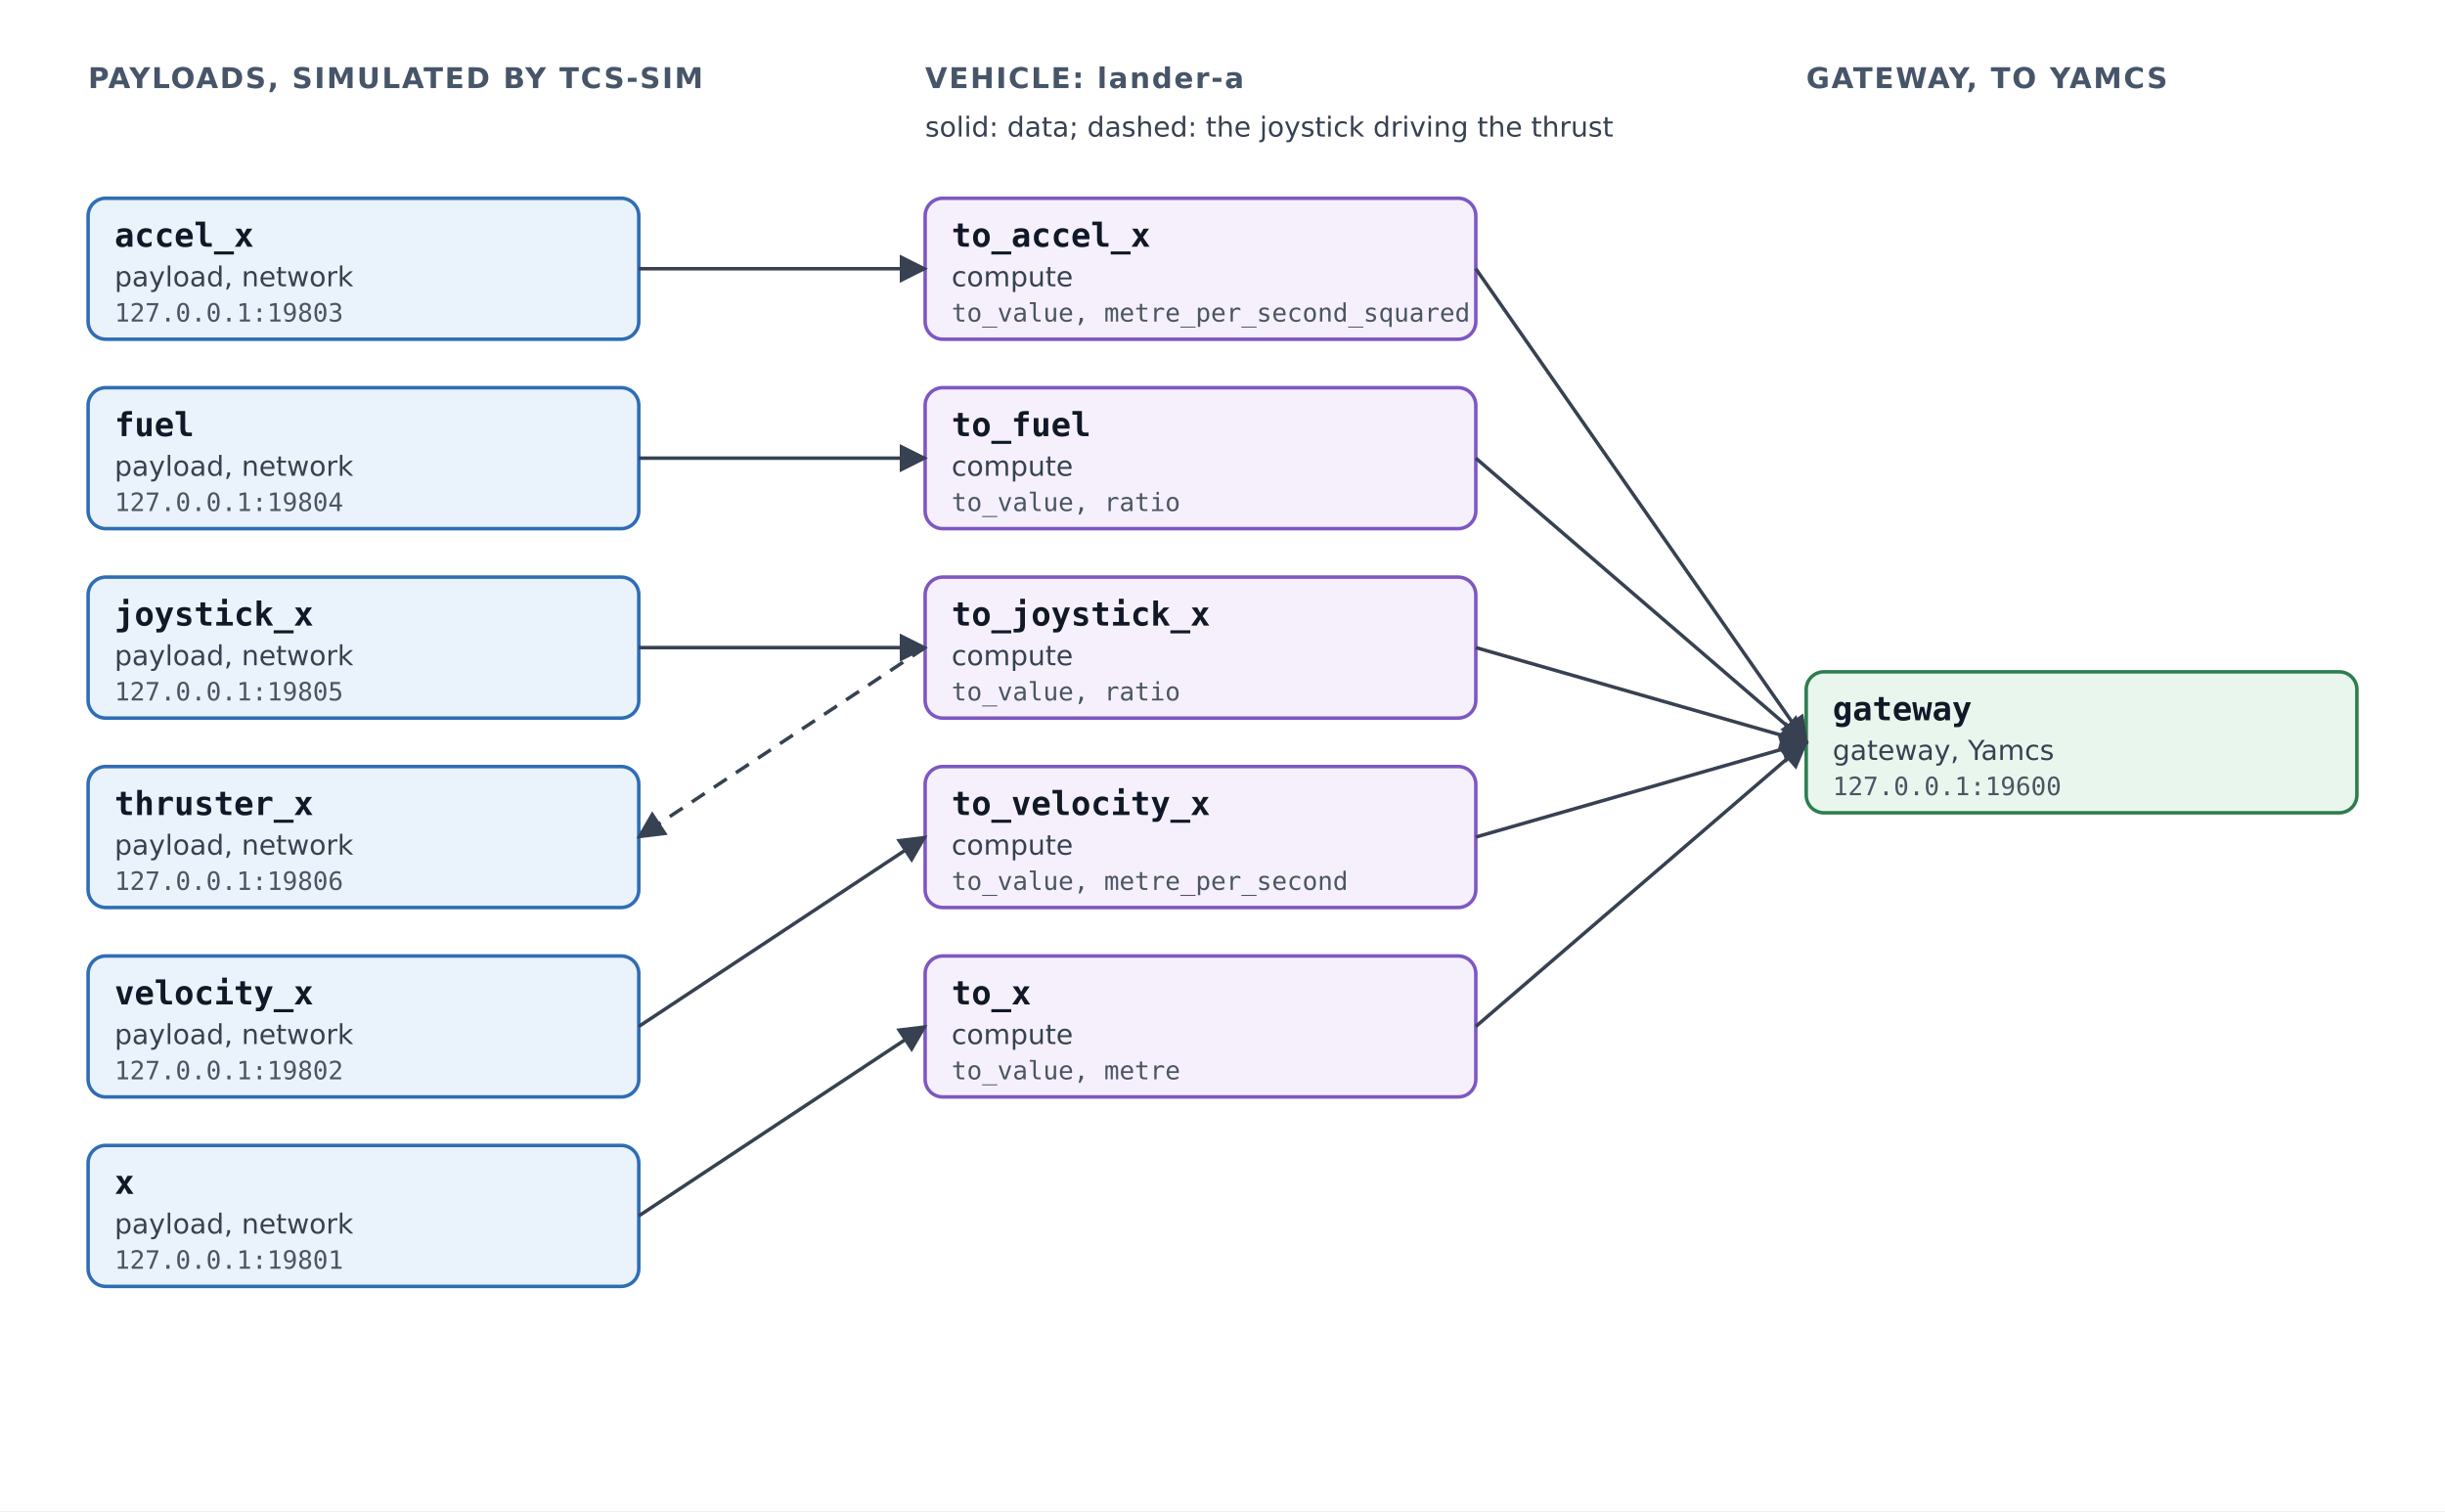
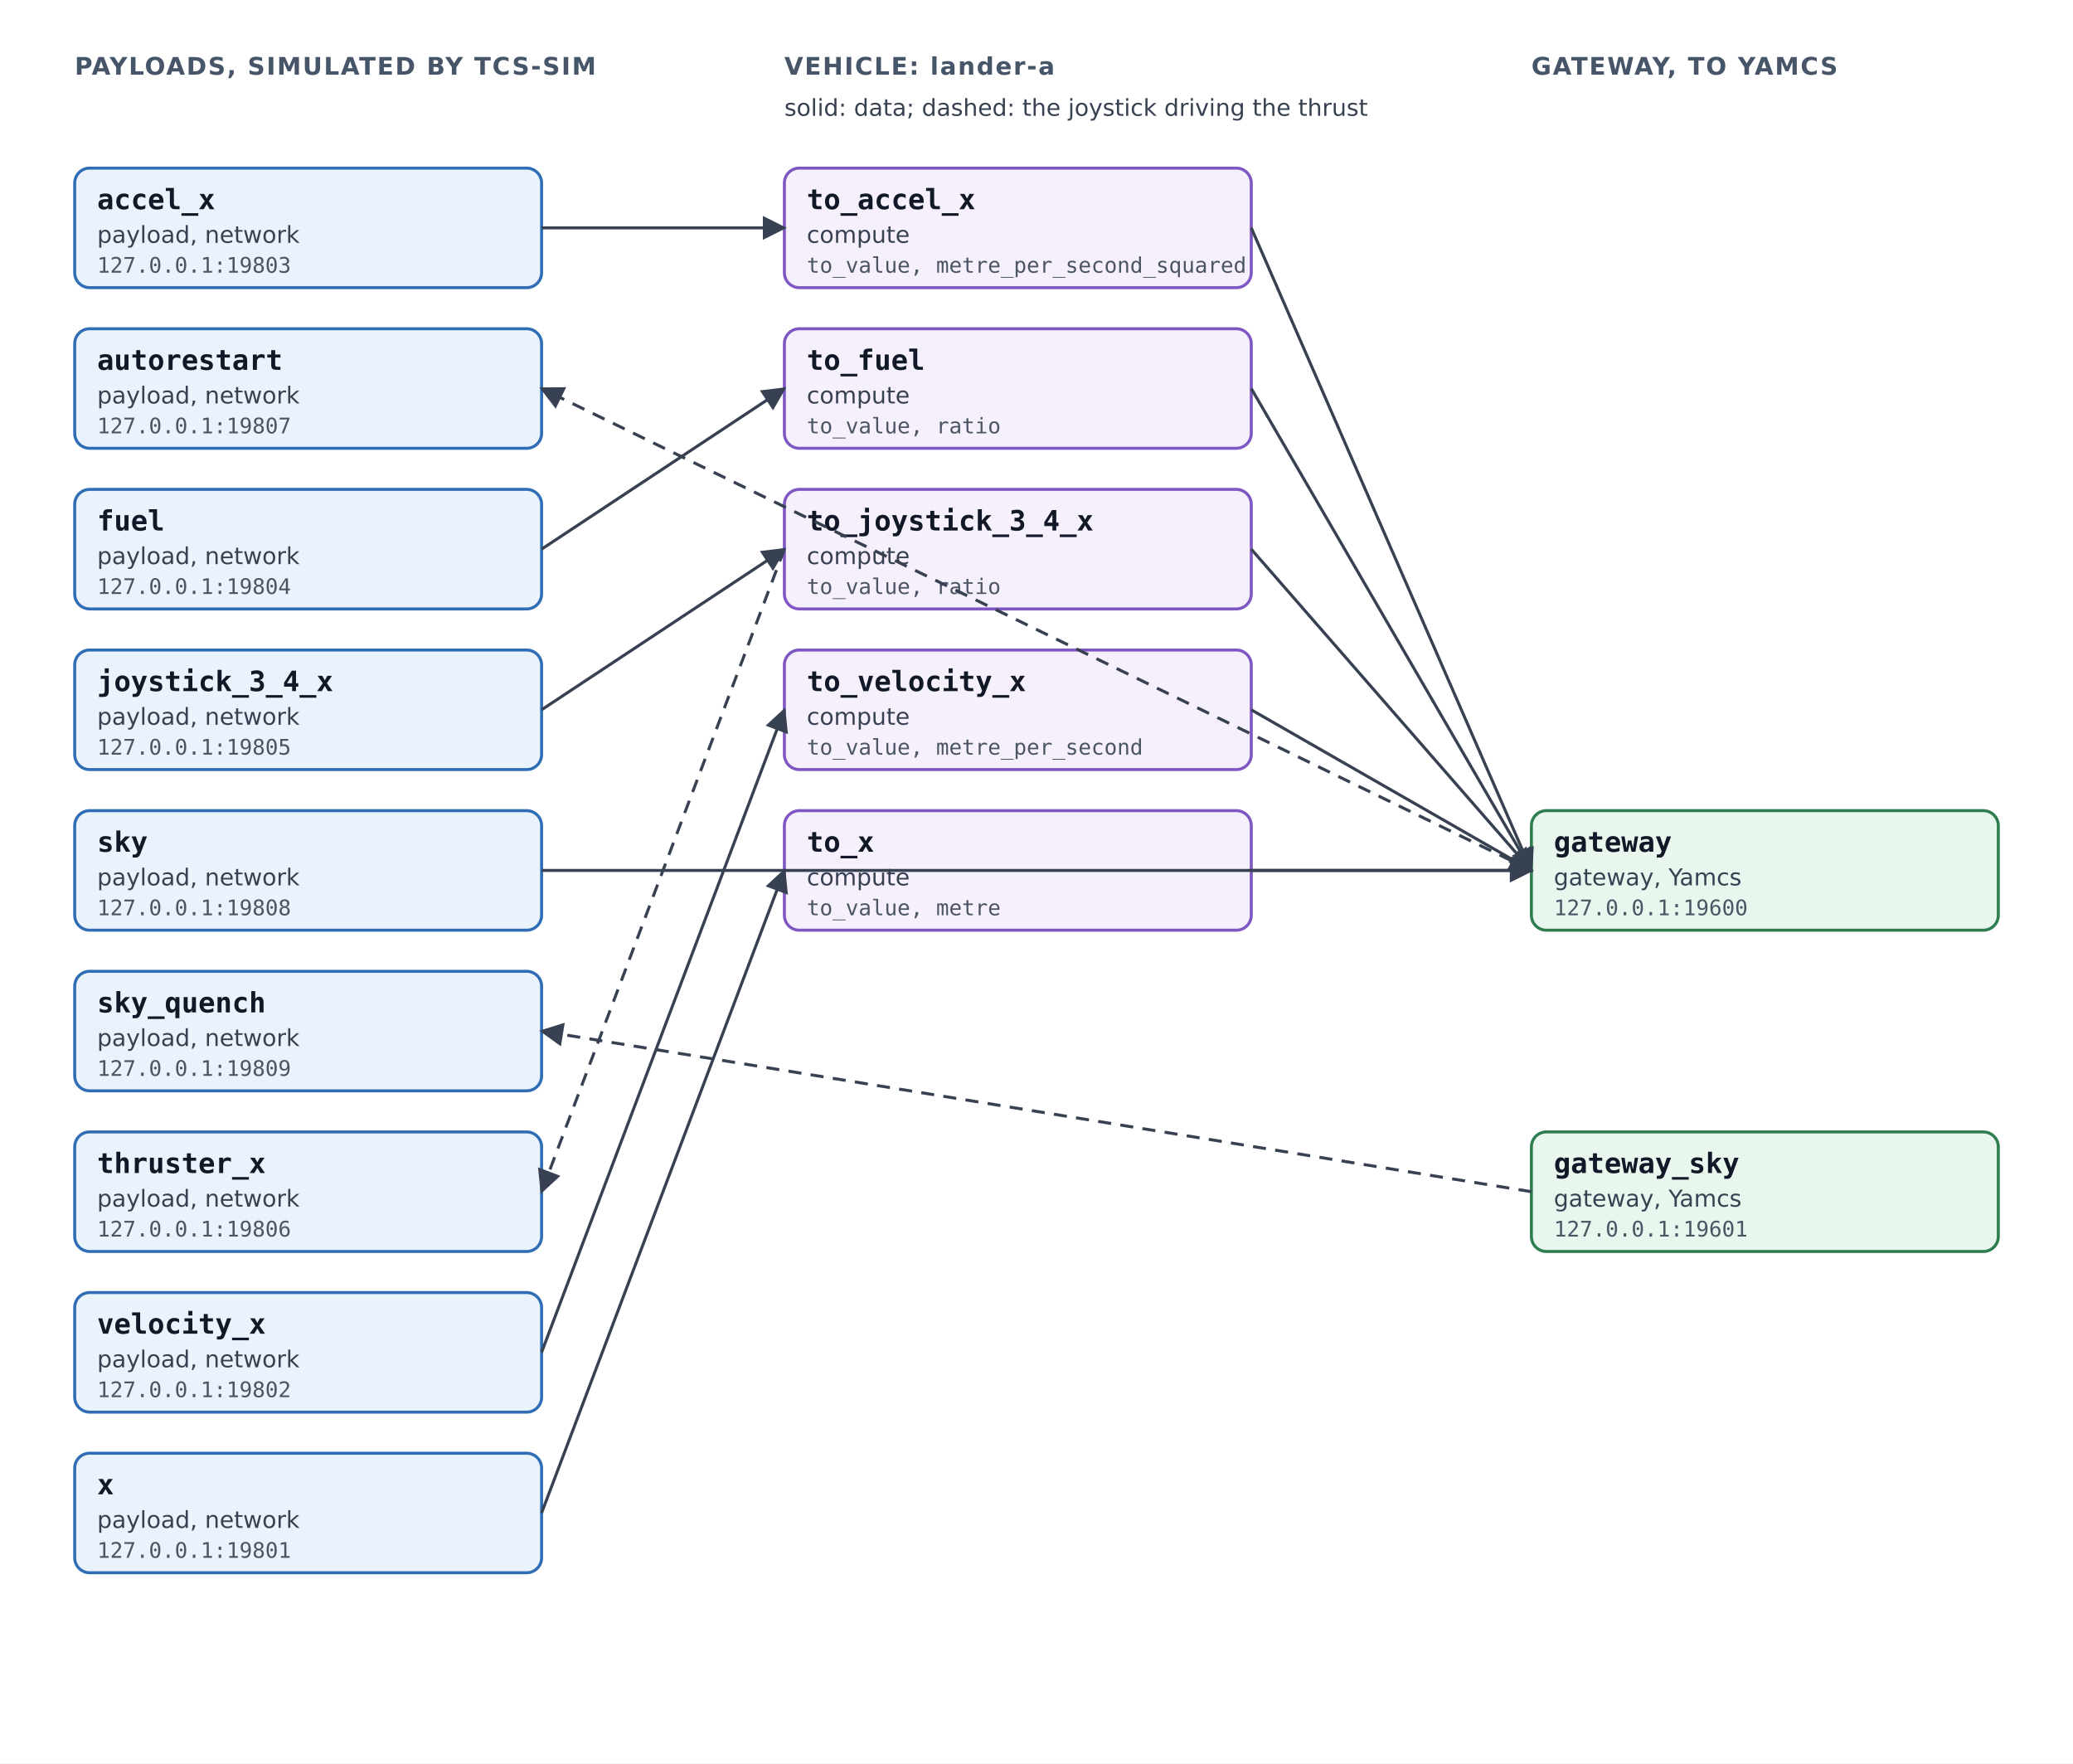
- <svg xmlns="http://www.w3.org/2000/svg" width="1110" height="686" viewBox="0 0 1110 686" role="img" aria-labelledby="title desc">
+ <svg xmlns="http://www.w3.org/2000/svg" width="1110" height="944" viewBox="0 0 1110 944" role="img" aria-labelledby="title desc">
  <defs>
    <style>
      text { font-family: "DejaVu Sans", Helvetica, Arial, sans-serif; fill: #111827; }
      .name { font-family: "DejaVu Sans Mono", Menlo, Consolas, monospace; font-size: 15px; font-weight: bold; }
      .kind { font-size: 12.5px; fill: #374151; }
      .detail { font-family: "DejaVu Sans Mono", Menlo, Consolas, monospace; font-size: 11.5px; fill: #4b5563; }
      .heading { font-size: 13px; font-weight: bold; fill: #475569; letter-spacing: 0.06em; }
      .payload { fill: #eaf2fb; stroke: #2f6db5; stroke-width: 1.6; }
      .vehicle { fill: #f5f0fc; stroke: #7e57c2; stroke-width: 1.6; }
      .gateway { fill: #e9f6ee; stroke: #2e7d4f; stroke-width: 1.6; }
      .link { stroke: #374151; stroke-width: 1.6; }
    </style>
    <marker id="arrow" viewBox="0 0 10 10" refX="9" refY="5" markerWidth="8" markerHeight="8" orient="auto-start-reverse">
      <path d="M 0 0 L 10 5 L 0 10 z" fill="#374151" />
    </marker>
  </defs>
-   <rect x="0" y="0" width="1110" height="686" fill="#ffffff" />
+   <rect x="0" y="0" width="1110" height="944" fill="#ffffff" />
  <text class="heading" x="40" y="40">PAYLOADS, SIMULATED BY TCS-SIM</text>
  <text class="heading" x="420" y="40">VEHICLE: lander-a</text>
  <text class="heading" x="820" y="40">GATEWAY, TO YAMCS</text>
  <text class="kind" x="420" y="62">solid: data; dashed: the joystick driving the thrust</text>
  <rect class="payload" x="40" y="90" width="250" height="64" rx="8" />
  <text class="name" x="52" y="112">accel_x</text>
  <text class="kind" x="52" y="130">payload, network</text>
  <text class="detail" x="52" y="146">127.0.0.1:19803</text>
  <rect class="payload" x="40" y="176" width="250" height="64" rx="8" />
-   <text class="name" x="52" y="198">fuel</text>
+   <text class="name" x="52" y="198">autorestart</text>
  <text class="kind" x="52" y="216">payload, network</text>
-   <text class="detail" x="52" y="232">127.0.0.1:19804</text>
+   <text class="detail" x="52" y="232">127.0.0.1:19807</text>
  <rect class="payload" x="40" y="262" width="250" height="64" rx="8" />
-   <text class="name" x="52" y="284">joystick_x</text>
+   <text class="name" x="52" y="284">fuel</text>
  <text class="kind" x="52" y="302">payload, network</text>
-   <text class="detail" x="52" y="318">127.0.0.1:19805</text>
+   <text class="detail" x="52" y="318">127.0.0.1:19804</text>
  <rect class="payload" x="40" y="348" width="250" height="64" rx="8" />
-   <text class="name" x="52" y="370">thruster_x</text>
+   <text class="name" x="52" y="370">joystick_3_4_x</text>
  <text class="kind" x="52" y="388">payload, network</text>
-   <text class="detail" x="52" y="404">127.0.0.1:19806</text>
+   <text class="detail" x="52" y="404">127.0.0.1:19805</text>
  <rect class="payload" x="40" y="434" width="250" height="64" rx="8" />
-   <text class="name" x="52" y="456">velocity_x</text>
+   <text class="name" x="52" y="456">sky</text>
  <text class="kind" x="52" y="474">payload, network</text>
-   <text class="detail" x="52" y="490">127.0.0.1:19802</text>
+   <text class="detail" x="52" y="490">127.0.0.1:19808</text>
  <rect class="payload" x="40" y="520" width="250" height="64" rx="8" />
-   <text class="name" x="52" y="542">x</text>
+   <text class="name" x="52" y="542">sky_quench</text>
  <text class="kind" x="52" y="560">payload, network</text>
-   <text class="detail" x="52" y="576">127.0.0.1:19801</text>
+   <text class="detail" x="52" y="576">127.0.0.1:19809</text>
+   <rect class="payload" x="40" y="606" width="250" height="64" rx="8" />
+   <text class="name" x="52" y="628">thruster_x</text>
+   <text class="kind" x="52" y="646">payload, network</text>
+   <text class="detail" x="52" y="662">127.0.0.1:19806</text>
+   <rect class="payload" x="40" y="692" width="250" height="64" rx="8" />
+   <text class="name" x="52" y="714">velocity_x</text>
+   <text class="kind" x="52" y="732">payload, network</text>
+   <text class="detail" x="52" y="748">127.0.0.1:19802</text>
+   <rect class="payload" x="40" y="778" width="250" height="64" rx="8" />
+   <text class="name" x="52" y="800">x</text>
+   <text class="kind" x="52" y="818">payload, network</text>
+   <text class="detail" x="52" y="834">127.0.0.1:19801</text>
  <rect class="vehicle" x="420" y="90" width="250" height="64" rx="8" />
  <text class="name" x="432" y="112">to_accel_x</text>
  <text class="kind" x="432" y="130">compute</text>
  <text class="detail" x="432" y="146">to_value, metre_per_second_squared</text>
  <rect class="vehicle" x="420" y="176" width="250" height="64" rx="8" />
  <text class="name" x="432" y="198">to_fuel</text>
  <text class="kind" x="432" y="216">compute</text>
  <text class="detail" x="432" y="232">to_value, ratio</text>
  <rect class="vehicle" x="420" y="262" width="250" height="64" rx="8" />
-   <text class="name" x="432" y="284">to_joystick_x</text>
+   <text class="name" x="432" y="284">to_joystick_3_4_x</text>
  <text class="kind" x="432" y="302">compute</text>
  <text class="detail" x="432" y="318">to_value, ratio</text>
  <rect class="vehicle" x="420" y="348" width="250" height="64" rx="8" />
  <text class="name" x="432" y="370">to_velocity_x</text>
  <text class="kind" x="432" y="388">compute</text>
  <text class="detail" x="432" y="404">to_value, metre_per_second</text>
  <rect class="vehicle" x="420" y="434" width="250" height="64" rx="8" />
  <text class="name" x="432" y="456">to_x</text>
  <text class="kind" x="432" y="474">compute</text>
  <text class="detail" x="432" y="490">to_value, metre</text>
-   <rect class="gateway" x="820" y="305.0" width="250" height="64" rx="8" />
-   <text class="name" x="832" y="327.0">gateway</text>
-   <text class="kind" x="832" y="345.0">gateway, Yamcs</text>
-   <text class="detail" x="832" y="361.0">127.0.0.1:19600</text>
-   <line class="link" x1="670" y1="122" x2="820" y2="337" marker-end="url(#arrow)" />
+   <rect class="gateway" x="820" y="434.0" width="250" height="64" rx="8" />
+   <text class="name" x="832" y="456.0">gateway</text>
+   <text class="kind" x="832" y="474.0">gateway, Yamcs</text>
+   <text class="detail" x="832" y="490.0">127.0.0.1:19600</text>
+   <rect class="gateway" x="820" y="606.0" width="250" height="64" rx="8" />
+   <text class="name" x="832" y="628.0">gateway_sky</text>
+   <text class="kind" x="832" y="646.0">gateway, Yamcs</text>
+   <text class="detail" x="832" y="662.0">127.0.0.1:19601</text>
+   <line class="link" x1="670" y1="122" x2="820" y2="466" marker-end="url(#arrow)" />
  <line class="link" x1="290" y1="122" x2="420" y2="122" marker-end="url(#arrow)" />
-   <line class="link" x1="670" y1="208" x2="820" y2="337" marker-end="url(#arrow)" />
-   <line class="link" x1="290" y1="208" x2="420" y2="208" marker-end="url(#arrow)" />
-   <line class="link" x1="420" y1="294" x2="290" y2="380" marker-end="url(#arrow)" stroke-dasharray="7 5" />
-   <line class="link" x1="670" y1="294" x2="820" y2="337" marker-end="url(#arrow)" />
-   <line class="link" x1="290" y1="294" x2="420" y2="294" marker-end="url(#arrow)" />
-   <line class="link" x1="670" y1="380" x2="820" y2="337" marker-end="url(#arrow)" />
-   <line class="link" x1="290" y1="466" x2="420" y2="380" marker-end="url(#arrow)" />
-   <line class="link" x1="670" y1="466" x2="820" y2="337" marker-end="url(#arrow)" />
-   <line class="link" x1="290" y1="552" x2="420" y2="466" marker-end="url(#arrow)" />
+   <line class="link" x1="670" y1="208" x2="820" y2="466" marker-end="url(#arrow)" />
+   <line class="link" x1="290" y1="294" x2="420" y2="208" marker-end="url(#arrow)" />
+   <line class="link" x1="420" y1="294" x2="290" y2="638" marker-end="url(#arrow)" stroke-dasharray="7 5" />
+   <line class="link" x1="670" y1="294" x2="820" y2="466" marker-end="url(#arrow)" />
+   <line class="link" x1="290" y1="380" x2="420" y2="294" marker-end="url(#arrow)" />
+   <line class="link" x1="670" y1="380" x2="820" y2="466" marker-end="url(#arrow)" />
+   <line class="link" x1="290" y1="724" x2="420" y2="380" marker-end="url(#arrow)" />
+   <line class="link" x1="670" y1="466" x2="820" y2="466" marker-end="url(#arrow)" />
+   <line class="link" x1="290" y1="810" x2="420" y2="466" marker-end="url(#arrow)" />
+   <line class="link" x1="820" y1="466" x2="290" y2="208" marker-end="url(#arrow)" stroke-dasharray="7 5" />
+   <line class="link" x1="290" y1="466" x2="820" y2="466" marker-end="url(#arrow)" />
+   <line class="link" x1="820" y1="638" x2="290" y2="552" marker-end="url(#arrow)" stroke-dasharray="7 5" />
</svg>
